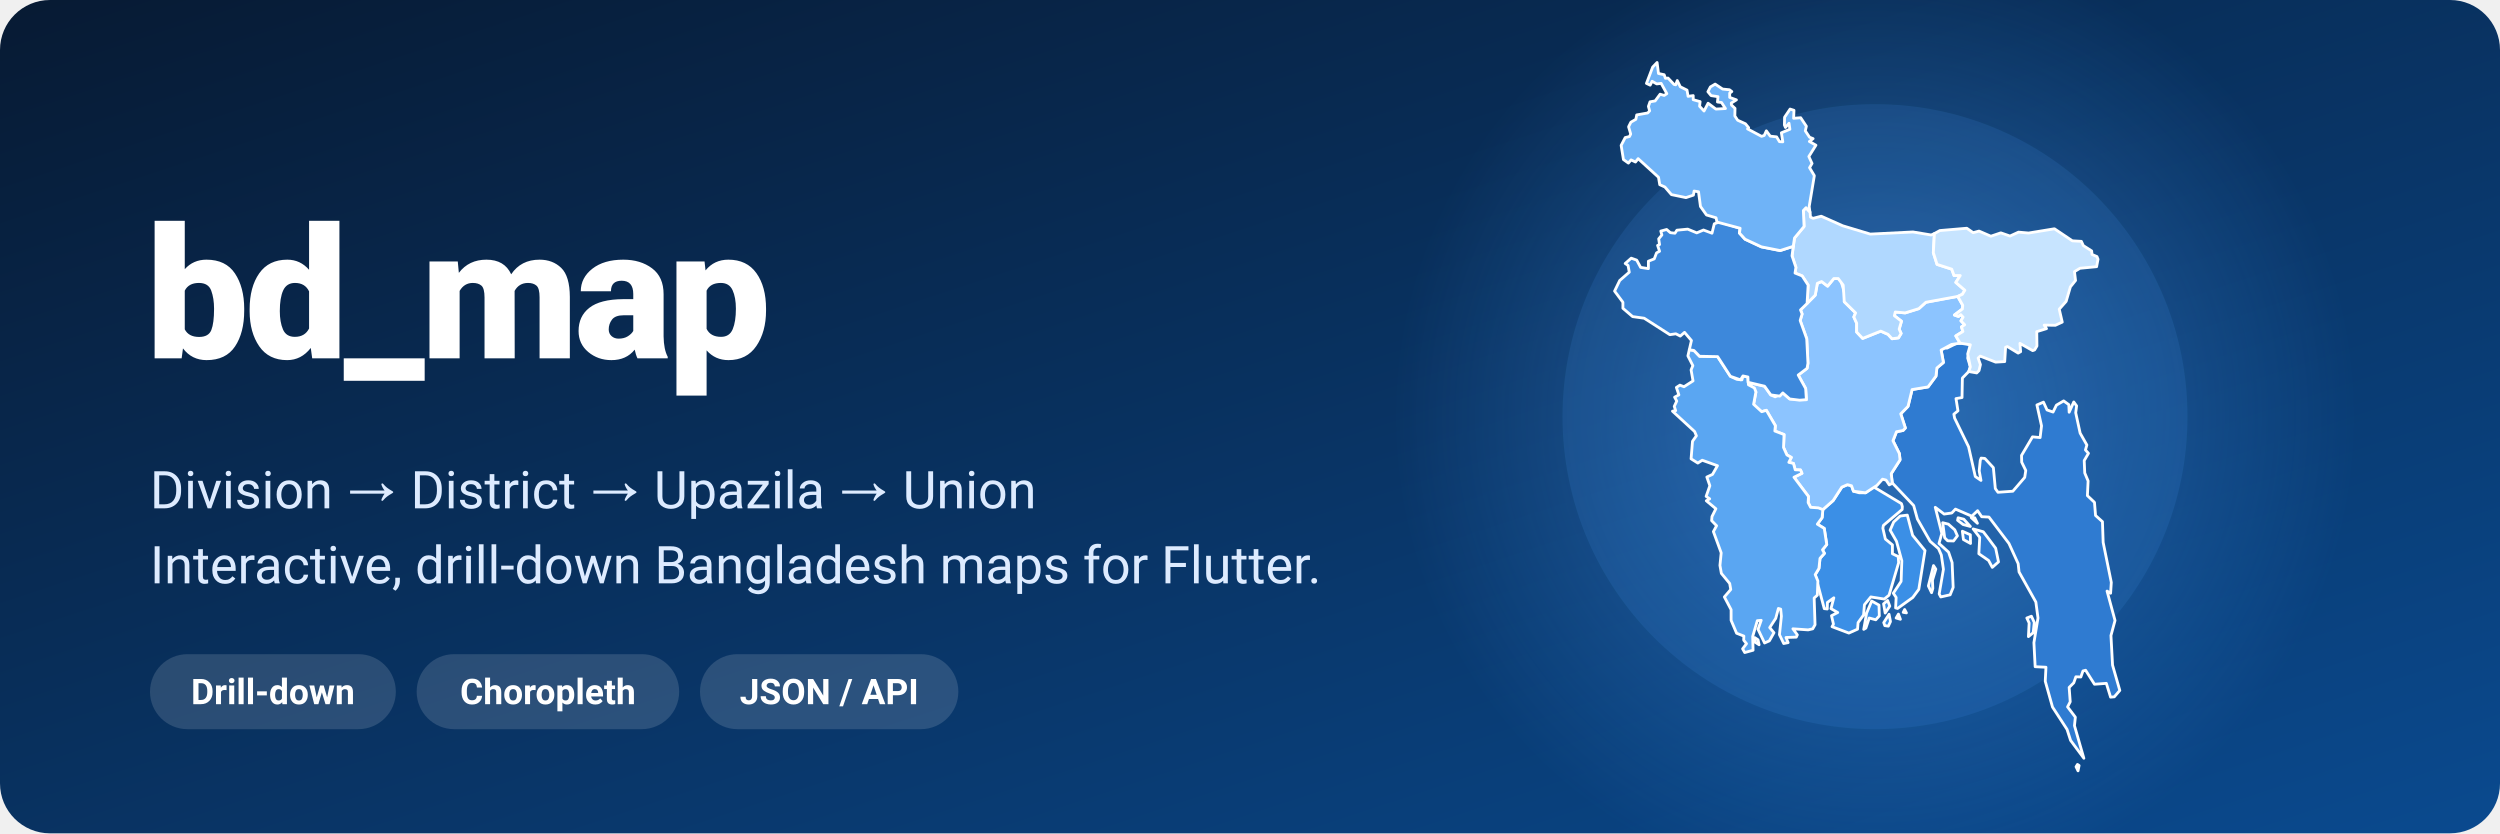
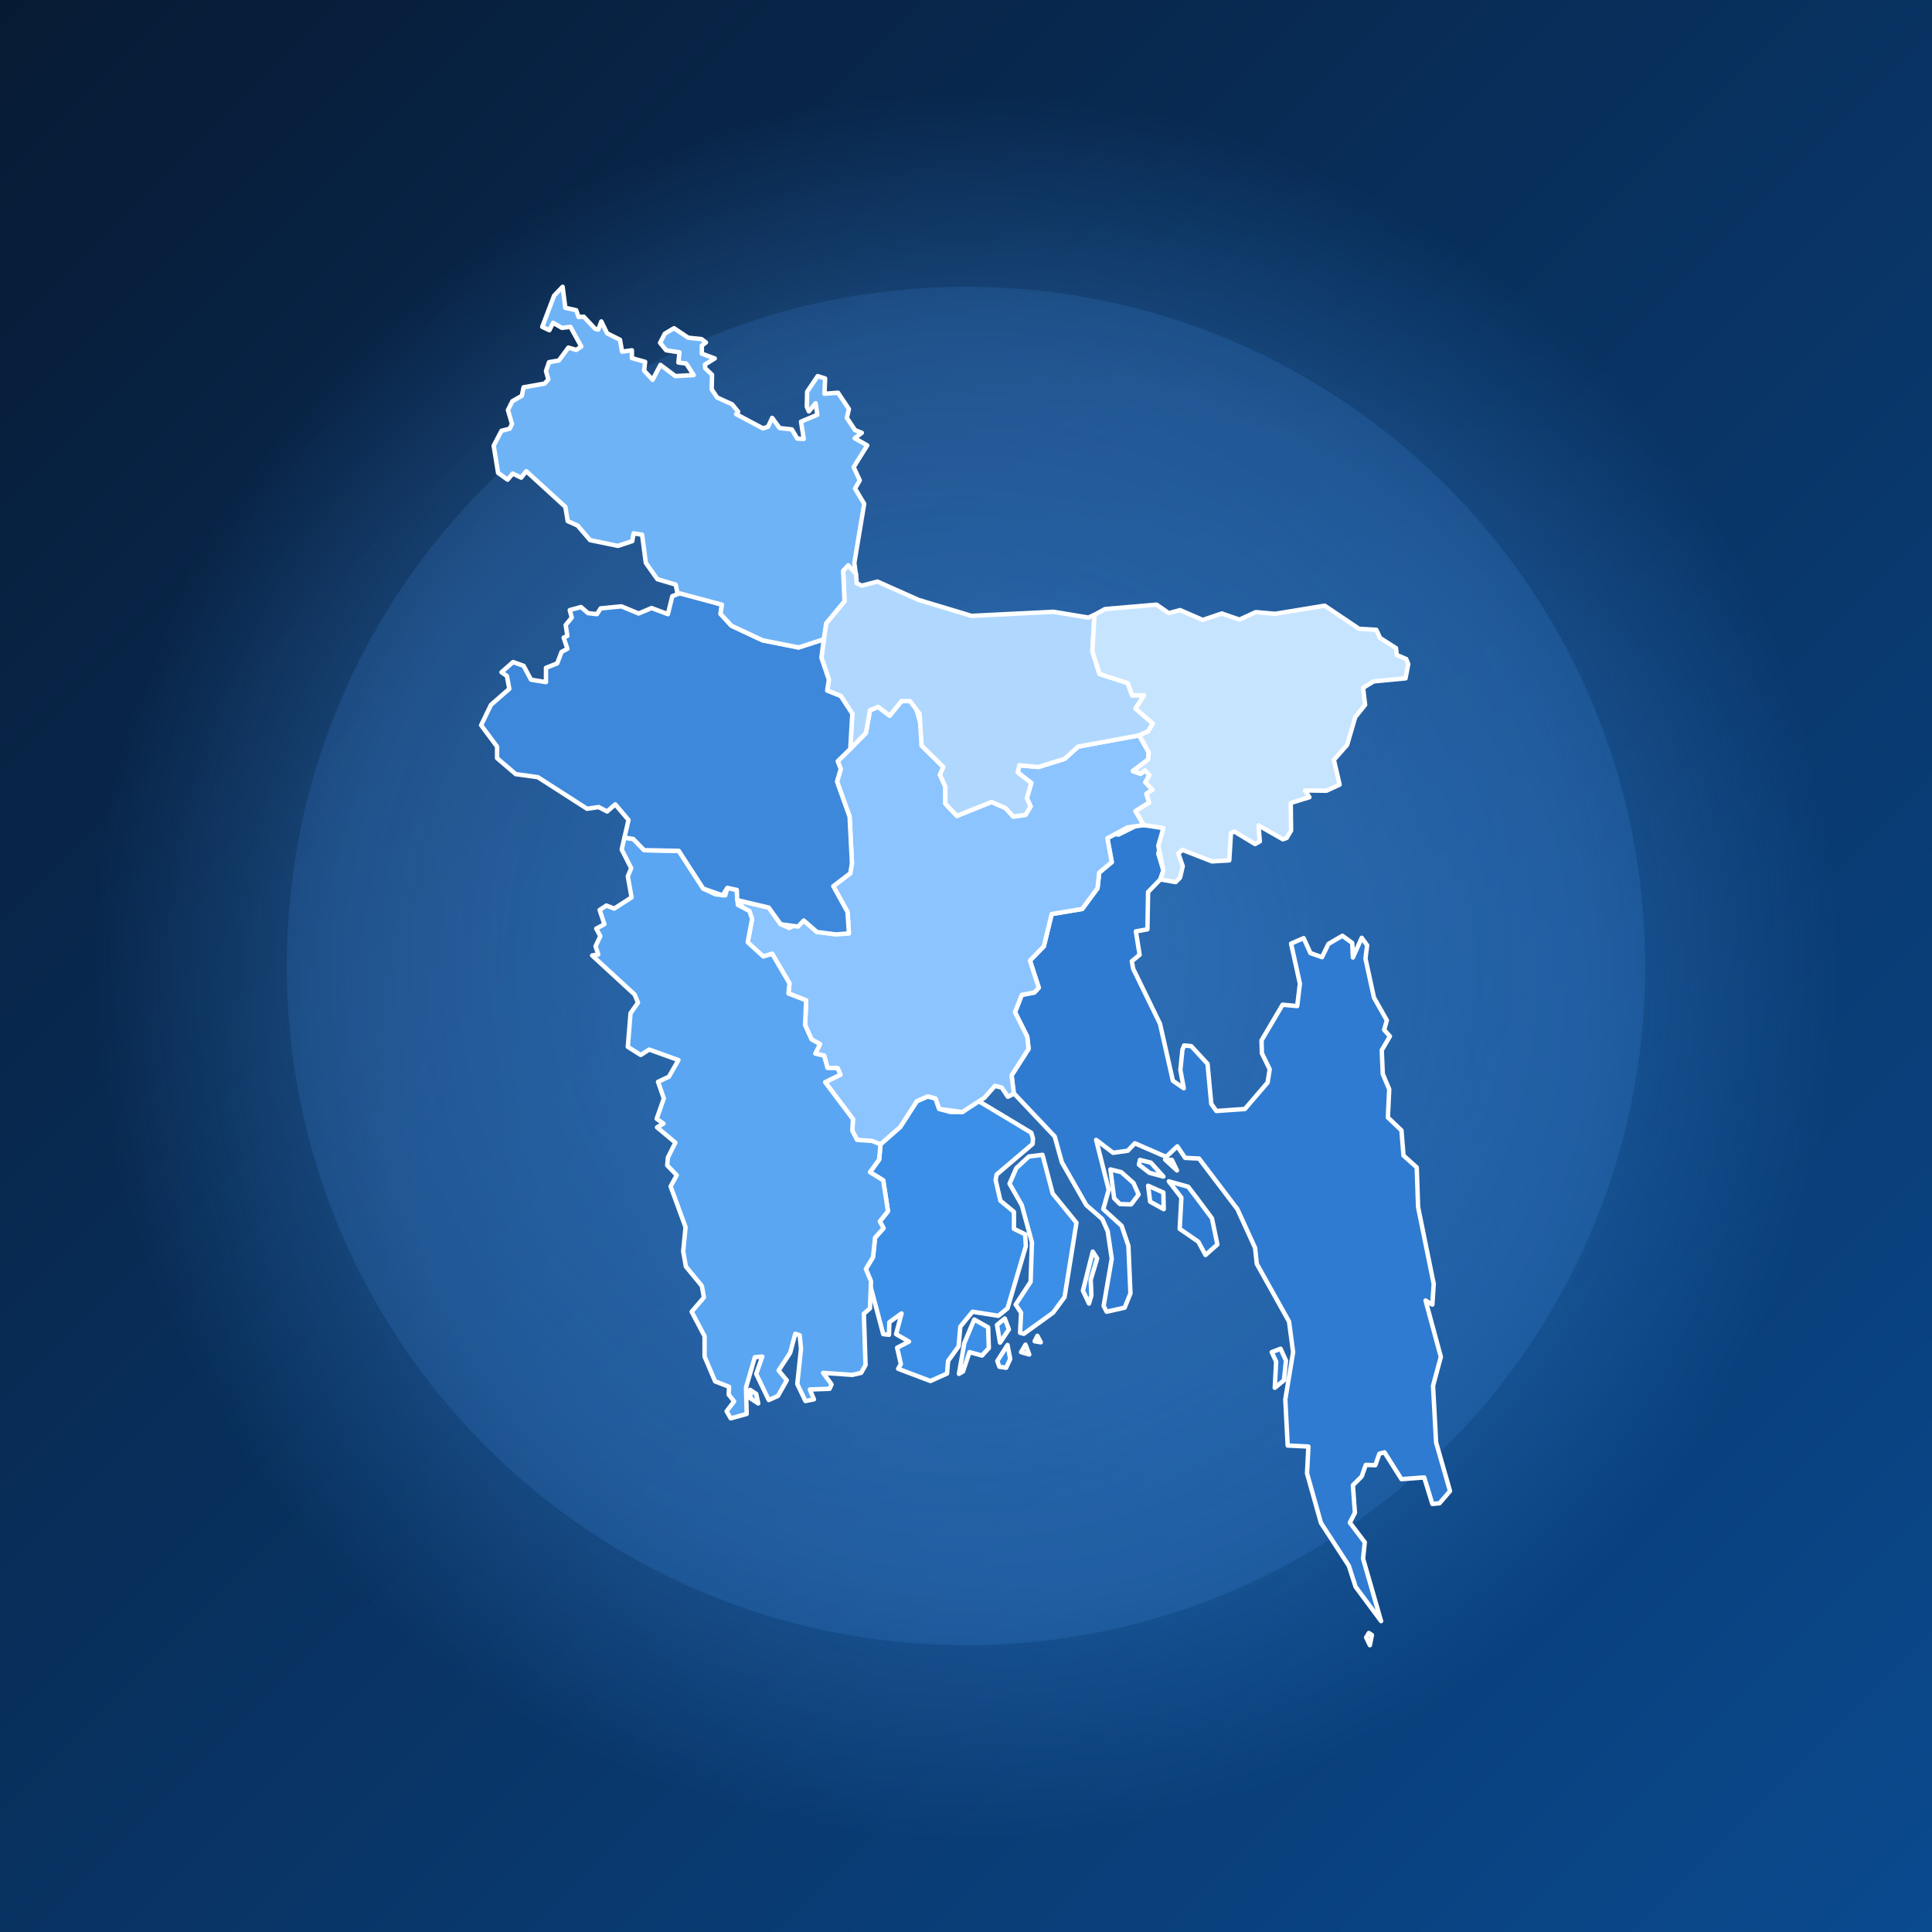
- <svg xmlns="http://www.w3.org/2000/svg" width="1200" height="400" viewBox="0 0 1200 400" role="img" aria-label="bd_map: interactive Bangladesh maps for Flutter">
+ <svg xmlns="http://www.w3.org/2000/svg" width="1024" height="1024" viewBox="0 0 1024 1024" role="img" aria-label="bd_map icon">
  <defs>
    <linearGradient id="bg" x1="0" y1="0" x2="1" y2="1">
      <stop offset="0" stop-color="#071A33" />
      <stop offset="1" stop-color="#0A4A8F" />
    </linearGradient>
-     <radialGradient id="sun" cx="0.5" cy="0.5" r="0.5">
-       <stop offset="0" stop-color="#4DA3FF" stop-opacity="0.45" />
+     <radialGradient id="glow" cx="0.5" cy="0.5" r="0.5">
+       <stop offset="0" stop-color="#4DA3FF" stop-opacity="0.5" />
+       <stop offset="0.7" stop-color="#4DA3FF" stop-opacity="0.25" />
      <stop offset="1" stop-color="#4DA3FF" stop-opacity="0" />
    </radialGradient>
-     <clipPath id="frame">
-       <rect width="1200" height="400" rx="24" />
-     </clipPath>
  </defs>
-   <g clip-path="url(#frame)">
-     <rect width="1200" height="400" fill="url(#bg)" />
-     <circle cx="900" cy="200" r="230" fill="url(#sun)" />
-     <circle cx="900" cy="200" r="150" fill="#4DA3FF" opacity="0.12" />
-   </g>
-   <g transform="translate(775 30) scale(0.85)" stroke="#FFFFFF" stroke-width="1.6" stroke-linejoin="round">
+   <rect width="1024" height="1024" fill="url(#bg)" />
+   <circle cx="512" cy="512" r="470" fill="url(#glow)" />
+   <circle cx="512" cy="512" r="360" fill="#4DA3FF" opacity="0.14" />
+   <g transform="translate(255 152) scale(1.8)" stroke="#FFFFFF" stroke-width="1.3" stroke-linejoin="round">
    <path d="M154.6 318.3L155.8 315.7L155.0 311.6L152.0 316.3L152.6 318.0ZM161.4 314.4L160.3 311.5L159.0 313.7ZM164.8 310.8L163.8 308.9L163.0 310.5ZM149.5 312.5L149.3 306.4L145.2 304.1L142.3 311.0L140.7 320.1L141.9 319.4L143.8 313.7L147.5 314.7ZM152.8 310.9L155.4 307.0L154.2 303.8L151.9 305.7ZM179.7 297.0L179.5 292.4L181.4 286.1L180.1 284.1L177.2 295.6L179.0 299.4ZM159.8 308.3L168.4 302.1L171.8 297.5L175.3 275.6L168.3 267.0L165.3 255.6L161.3 256.1L157.6 259.5L155.6 264.1L159.2 270.4L162.2 281.4L161.8 293.0L157.4 299.7L159.0 302.1L158.7 308.0ZM117.6 252.5L117.2 257.0L114.5 260.7L118.4 263.1L119.8 272.2L117.4 275.2L118.5 277.2L116.0 280.0L115.4 285.7L113.3 289.2L118.4 308.4L120.1 308.6L120.2 304.9L123.8 302.3L122.2 308.4L126.0 310.6L122.5 312.4L123.6 317.2L122.8 318.6L132.3 322.2L137.2 320.0L137.5 316.3L140.6 312.0L141.1 306.2L144.7 301.8L152.3 303.0L155.0 300.8L160.4 282.5L160.2 279.0L156.9 277.4L156.9 272.4L152.9 269.1L151.5 263.0L151.8 261.4L162.4 252.4L162.5 250.8L162.0 249.1L146.2 239.6L141.7 243.0L138.2 243.0L134.9 242.1L133.8 239.0L131.5 238.4L128.3 239.8L123.4 247.4Z" fill="#3B8FE6" />
    <path d="M262.3 397.0L261.4 396.4L260.6 397.7L261.7 400.0ZM236.4 322.0L237.0 316.2L235.4 312.7L232.8 313.7L234.1 316.5L233.7 324.2ZM196.4 264.7L197.0 269.4L201.0 271.6L200.9 266.7ZM210.5 268.0L208.2 265.0L202.5 263.4L206.2 268.2L205.7 277.4L211.2 281.2L213.3 285.1L216.8 282.0L215.2 274.3ZM185.3 259.9L186.4 268.4L188.1 270.1L191.4 270.2L193.6 267.3L192.1 263.9L188.5 260.7ZM200.9 262.0L197.2 257.9L194.0 257.1L193.7 258.5L196.8 260.9ZM201.4 257.0L204.9 260.2L203.4 257.1ZM200.8 161.0L200.9 159.4L197.8 158.4L193.1 158.6L187.7 161.3L185.7 161.0L184.4 162.4L185.7 169.4L182.0 172.5L181.5 177.1L177.0 183.2L168.0 184.7L165.7 194.2L161.6 198.4L164.2 206.4L162.9 207.8L159.2 208.5L157.2 213.6L160.8 220.8L161.2 224.4L156.2 232.2L156.7 237.3L168.9 250.2L171.0 257.8L178.2 270.4L182.9 274.5L184.5 278.1L185.7 286.2L183.3 300.1L184.2 301.8L189.5 300.6L191.2 296.4L190.6 282.4L188.6 276.5L183.2 271.6L184.8 265.9L181.1 251.2L186.1 255.0L190.4 254.4L192.5 252.2L201.7 256.2L205.0 253.1L207.3 256.5L211.4 256.7L222.7 271.6L227.9 283.0L228.4 287.7L237.9 304.7L239.1 313.7L236.8 327.6L237.5 341.2L243.6 341.5L243.2 349.4L247.3 364.0L255.5 376.6L257.5 382.8L265.0 392.9L259.7 374.5L260.2 369.7L255.8 363.9L257.3 361.0L256.7 352.9L259.3 350.3L260.5 346.9L263.3 347.0L264.5 343.6L266.0 343.2L271.0 351.1L277.7 350.6L280.1 358.4L282.2 358.2L285.3 354.6L281.2 340.3L280.3 323.6L282.6 315.1L278.1 298.5L280.1 299.7L280.5 293.6L275.9 271.0L275.5 259.3L271.6 255.8L271.0 248.4L267.0 244.6L267.4 236.3L265.5 231.8L265.2 224.8L267.6 220.7L265.9 218.8L266.7 216.0L262.9 209.3L260.4 197.8L260.9 193.9L259.3 191.7L256.7 197.5L256.5 193.2L253.6 191.1L249.5 193.5L247.6 197.4L244.2 196.2L242.2 191.8L238.5 193.4L241.1 205.2L240.3 211.8L236.0 211.4L229.8 221.9L229.9 225.7L232.2 230.4L231.6 234.3L224.9 242.1L216.5 242.7L215.0 240.6L213.9 228.8L209.1 223.6L207.0 223.4L206.5 224.7L205.9 230.6L206.9 236.0L203.7 233.8L199.9 217.0L192.0 200.8L191.6 198.6L193.9 196.7L192.8 189.8L196.2 189.2L196.4 178.2L200.0 174.5L200.9 171.9L199.4 166.9Z" fill="#2F7BD1" />
    <path d="M195.1 158.5L192.7 154.4L196.7 151.9L195.9 149.3L197.7 148.1L195.6 145.9L196.8 143.8L195.5 142.4L194.2 143.4L191.9 142.6L196.4 139.2L196.6 137.1L193.7 132.0L175.8 135.4L171.8 139.0L164.1 141.4L158.5 140.9L158.0 143.0L162.0 146.1L160.7 150.6L161.8 153.0L160.3 155.5L156.7 156.0L154.4 153.5L150.3 151.7L140.1 155.8L136.7 152.2L136.7 147.2L135.1 143.7L136.1 141.4L129.7 135.1L130.2 131.3L127.9 123.6L126.3 122.0L123.8 122.0L120.3 126.3L116.9 123.7L114.5 124.7L113.3 131.4L105.0 139.7L105.9 142.0L104.8 145.7L108.5 156.0L109.2 169.8L108.7 172.7L103.7 176.5L107.9 184.1L108.3 190.4L98.9 190.0L95.0 186.6L90.7 188.8L88.2 187.7L84.7 182.8L75.4 180.6L79.8 186.1L78.5 193.0L80.0 195.4L83.1 197.2L85.7 196.4L90.8 205.1L90.5 208.1L95.7 210.1L95.4 217.4L97.3 221.6L99.8 223.0L98.4 225.8L101.0 226.4L102.0 230.0L105.0 230.1L105.8 232.0L101.3 234.2L109.5 245.1L109.3 248.5L110.7 251.2L117.6 252.5L123.4 247.4L128.3 239.8L131.5 238.4L133.8 239.0L134.9 242.1L141.7 243.0L148.2 238.8L151.3 235.3L153.3 235.8L155.1 238.5L156.9 237.6L156.2 232.2L161.2 224.4L160.8 220.8L157.2 213.6L159.2 208.5L162.9 207.8L164.2 206.4L161.6 198.4L165.7 194.2L168.0 184.7L177.0 183.2L181.5 177.1L182.0 172.5L185.7 169.4L184.4 162.4L190.3 159.2Z" fill="#8CC4FF" />
    <path d="M81.6 328.8L81.0 326.0L79.2 324.8L79.3 327.3ZM115.1 251.5L110.7 251.2L109.3 248.5L109.5 245.1L101.3 234.2L105.8 232.0L105.0 230.1L102.0 230.0L101.0 226.4L98.4 225.8L99.8 223.0L97.3 221.6L95.4 217.4L95.7 210.1L90.5 208.1L90.8 205.1L85.7 196.4L83.1 197.2L78.5 193.0L79.8 186.1L79.0 183.8L75.6 182.0L75.3 177.6L72.5 177.0L71.9 179.2L69.0 178.9L65.4 177.2L58.2 166.1L48.0 165.9L44.8 162.6L42.2 162.2L41.4 165.7L44.2 171.2L43.2 173.6L44.3 179.8L39.2 183.1L36.9 182.2L34.9 183.5L36.3 187.7L33.9 189.0L35.1 191.2L33.7 194.2L34.5 196.6L32.7 196.9L45.2 208.4L46.2 210.8L44.0 213.9L43.2 223.8L47.0 226.2L49.5 224.6L58.1 227.7L55.3 232.6L52.1 234.1L53.8 239.0L51.7 245.0L53.7 246.4L51.8 247.5L57.2 252.0L55.0 256.4L54.8 258.7L57.6 261.6L55.8 264.9L60.2 276.9L59.5 284.0L60.3 288.5L65.0 294.2L65.6 297.6L62.0 301.8L65.8 309.0L65.8 315.0L68.9 322.3L73.0 323.9L72.9 326.2L74.5 328.2L72.3 331.1L73.5 333.2L78.2 331.9L78.0 324.1L80.6 315.2L82.8 315.0L81.0 320.1L84.7 327.8L87.4 326.6L90.0 322.0L87.6 319.1L91.0 313.9L92.5 308.3L93.8 308.7L94.2 312.7L93.1 323.1L95.5 328.1L98.0 327.6L96.8 324.7L102.6 324.5L103.2 323.2L100.7 319.8L109.3 320.4L111.9 319.8L113.2 317.5L112.7 302.4L114.5 300.8L114.8 292.8L113.3 289.2L115.4 285.7L116.0 280.0L118.5 277.2L117.4 275.2L119.8 272.2L118.4 263.1L114.5 260.7L117.2 257.0L117.6 252.5Z" fill="#5AA6F2" />
    <path d="M193.8 132.1L196.4 130.9L197.8 128.6L192.7 124.2L195.2 120.3L191.7 120.3L190.4 116.7L182.1 114.0L180.0 107.4L180.6 96.6L178.8 97.4L168.5 95.7L144.4 96.9L128.8 92.2L116.7 86.8L112.1 88.0L110.6 87.3L110.4 84.5L108.1 82.0L106.6 83.6L107.0 92.6L101.6 99.1L100.2 109.2L102.4 115.7L101.9 118.9L105.9 120.5L109.3 125.7L108.7 136.1L113.3 131.4L114.5 124.7L116.9 123.7L120.3 126.3L123.8 122.0L126.3 122.0L129.1 125.7L129.7 135.1L136.1 141.4L135.1 143.7L136.7 147.2L136.7 152.2L140.1 155.8L150.3 151.7L154.4 153.5L156.7 156.0L160.3 155.5L161.8 153.0L160.7 150.6L162.0 146.1L158.0 143.0L158.5 140.9L164.1 141.4L171.8 139.0L175.8 135.4Z" fill="#B0D8FF" />
    <path d="M108.7 136.1L109.3 125.7L105.9 120.5L101.9 118.9L102.4 115.7L100.2 109.2L100.9 103.8L93.5 106.2L82.9 104.1L73.7 99.8L70.5 96.3L70.9 93.6L59.2 90.0L56.3 91.1L55.0 96.4L50.2 94.6L46.4 96.2L41.3 94.1L35.2 94.7L34.1 96.4L31.5 96.1L29.4 94.3L26.1 95.2L26.7 97.4L24.9 99.6L25.4 102.8L24.3 103.3L25.4 106.6L23.7 107.5L22.4 110.9L19.1 112.2L19.1 116.4L14.7 115.7L12.5 111.6L9.4 110.5L6.0 113.5L7.6 114.6L8.3 118.4L2.9 123.1L0.0 129.1L4.7 135.4L4.7 138.8L10.2 143.5L16.7 144.4L31.2 153.7L34.6 153.2L37.1 154.5L39.5 152.4L43.4 157.0L42.2 162.2L44.8 162.6L48.0 165.9L58.2 166.1L65.4 177.2L71.1 179.2L72.5 177.0L75.3 177.6L75.4 180.6L84.7 182.8L88.2 187.7L93.3 188.4L95.0 186.6L98.9 190.0L104.5 190.7L108.3 190.4L107.9 184.1L103.7 176.5L108.7 172.7L109.2 169.8L108.5 156.0L104.8 145.7L105.9 142.0L105.0 139.7Z" fill="#3D88DB" />
    <path d="M108.1 82.0L110.3 84.4L109.9 81.3L112.8 63.9L110.1 59.4L111.5 57.0L109.7 53.1L113.7 46.7L110.0 44.6L112.1 43.0L110.1 42.2L107.7 38.6L108.3 36.0L105.1 31.2L101.1 31.5L101.3 27.0L99.1 26.3L96.0 30.9L95.9 35.3L96.5 36.7L98.5 34.3L99.0 37.7L94.2 39.7L95.0 44.8L93.1 44.7L91.5 42.0L87.9 41.6L85.7 38.6L84.5 41.2L83.0 41.7L75.1 37.5L75.7 36.8L73.9 34.6L69.5 32.6L67.9 30.2L68.0 25.9L66.0 24.0L65.9 22.9L68.8 21.1L65.0 19.7L65.0 17.3L66.2 16.4L64.9 15.4L61.0 15.0L56.8 12.2L54.1 13.8L52.7 16.5L54.5 18.7L58.4 19.3L58.1 22.3L60.4 22.6L62.6 26.0L57.2 26.3L52.8 23.0L50.5 27.4L48.0 24.7L48.3 22.1L44.4 21.0L44.4 18.7L41.5 19.1L40.9 15.6L37.1 13.7L35.4 10.2L34.5 12.6L33.6 12.4L30.2 8.8L28.7 8.9L28.0 6.9L24.8 6.2L24.0 0.0L21.5 2.6L18.0 11.8L20.1 12.8L21.2 10.6L23.8 12.1L26.3 11.8L29.5 17.6L28.0 18.6L25.7 17.9L22.9 21.7L20.0 22.2L19.1 24.8L19.8 27.3L18.7 28.5L12.5 29.6L12.0 32.1L9.2 33.7L7.9 36.3L9.1 40.4L8.4 41.8L6.0 42.4L3.7 46.8L5.0 54.8L7.8 56.8L9.3 55.0L11.8 56.2L13.3 54.3L24.8 64.8L25.5 69.0L28.4 70.3L32.1 74.6L40.3 76.3L44.5 74.9L44.9 72.6L47.4 73.0L48.5 81.3L51.9 86.1L57.3 87.7L57.8 90.1L70.9 93.6L70.5 96.3L73.7 99.8L82.9 104.1L93.5 106.2L100.9 103.8L101.6 99.1L107.0 92.6L106.6 83.6Z" fill="#6FB3F7" />
    <path d="M200.0 174.5L204.5 175.3L205.8 174.0L206.6 170.6L205.3 166.9L206.5 165.8L215.2 169.2L220.3 168.9L220.8 160.8L221.8 160.4L227.9 164.1L229.3 163.3L228.9 158.6L236.1 162.7L237.2 162.3L238.5 160.1L238.4 152.0L243.9 150.3L242.6 148.3L248.9 148.4L252.8 146.6L251.1 139.3L255.0 134.9L257.4 126.7L260.3 123.1L259.7 118.1L262.8 116.2L272.2 115.3L273.0 111.1L272.4 109.6L269.6 108.4L269.4 106.4L264.7 103.4L263.6 101.0L258.5 100.7L248.4 93.9L233.8 96.3L228.1 95.8L223.3 98.0L218.1 96.2L212.5 98.1L205.8 95.2L202.5 96.1L198.9 93.6L183.7 94.9L180.6 96.6L180.0 107.4L182.1 114.0L190.4 116.7L191.7 120.3L195.2 120.3L192.7 124.2L197.8 128.6L196.4 130.9L193.8 132.1L196.6 137.1L196.4 139.2L191.9 142.6L194.2 143.4L195.5 142.4L196.8 143.8L195.6 145.9L197.7 148.1L195.9 149.3L196.7 151.9L192.7 154.4L195.1 158.5L200.9 159.4L199.4 164.6L200.9 171.9Z" fill="#C7E4FF" />
  </g>
-   <g font-family="-apple-system,'Segoe UI',Roboto,Helvetica,Arial,sans-serif" fill="#FFFFFF">
-     <text x="70" y="172" font-size="88" font-weight="800" letter-spacing="-2">bd_map</text>
-     <text x="72" y="244" font-size="25" fill="#DDEBFF">Division → District → Upazila → Union</text>
-     <text x="72" y="280" font-size="25" fill="#DDEBFF">Interactive, drill-down Bangladesh maps for Flutter.</text>
-     <g font-size="17" font-weight="600">
-       <rect x="72" y="314" width="118" height="36" rx="18" fill="#FFFFFF" fill-opacity="0.14" />
-       <text x="131" y="338" text-anchor="middle">Drill-down</text>
-       <rect x="200" y="314" width="126" height="36" rx="18" fill="#FFFFFF" fill-opacity="0.14" />
-       <text x="263" y="338" text-anchor="middle">Choropleth</text>
-       <rect x="336" y="314" width="124" height="36" rx="18" fill="#FFFFFF" fill-opacity="0.14" />
-       <text x="398" y="338" text-anchor="middle">JSON / API</text>
-     </g>
-   </g>
</svg>
